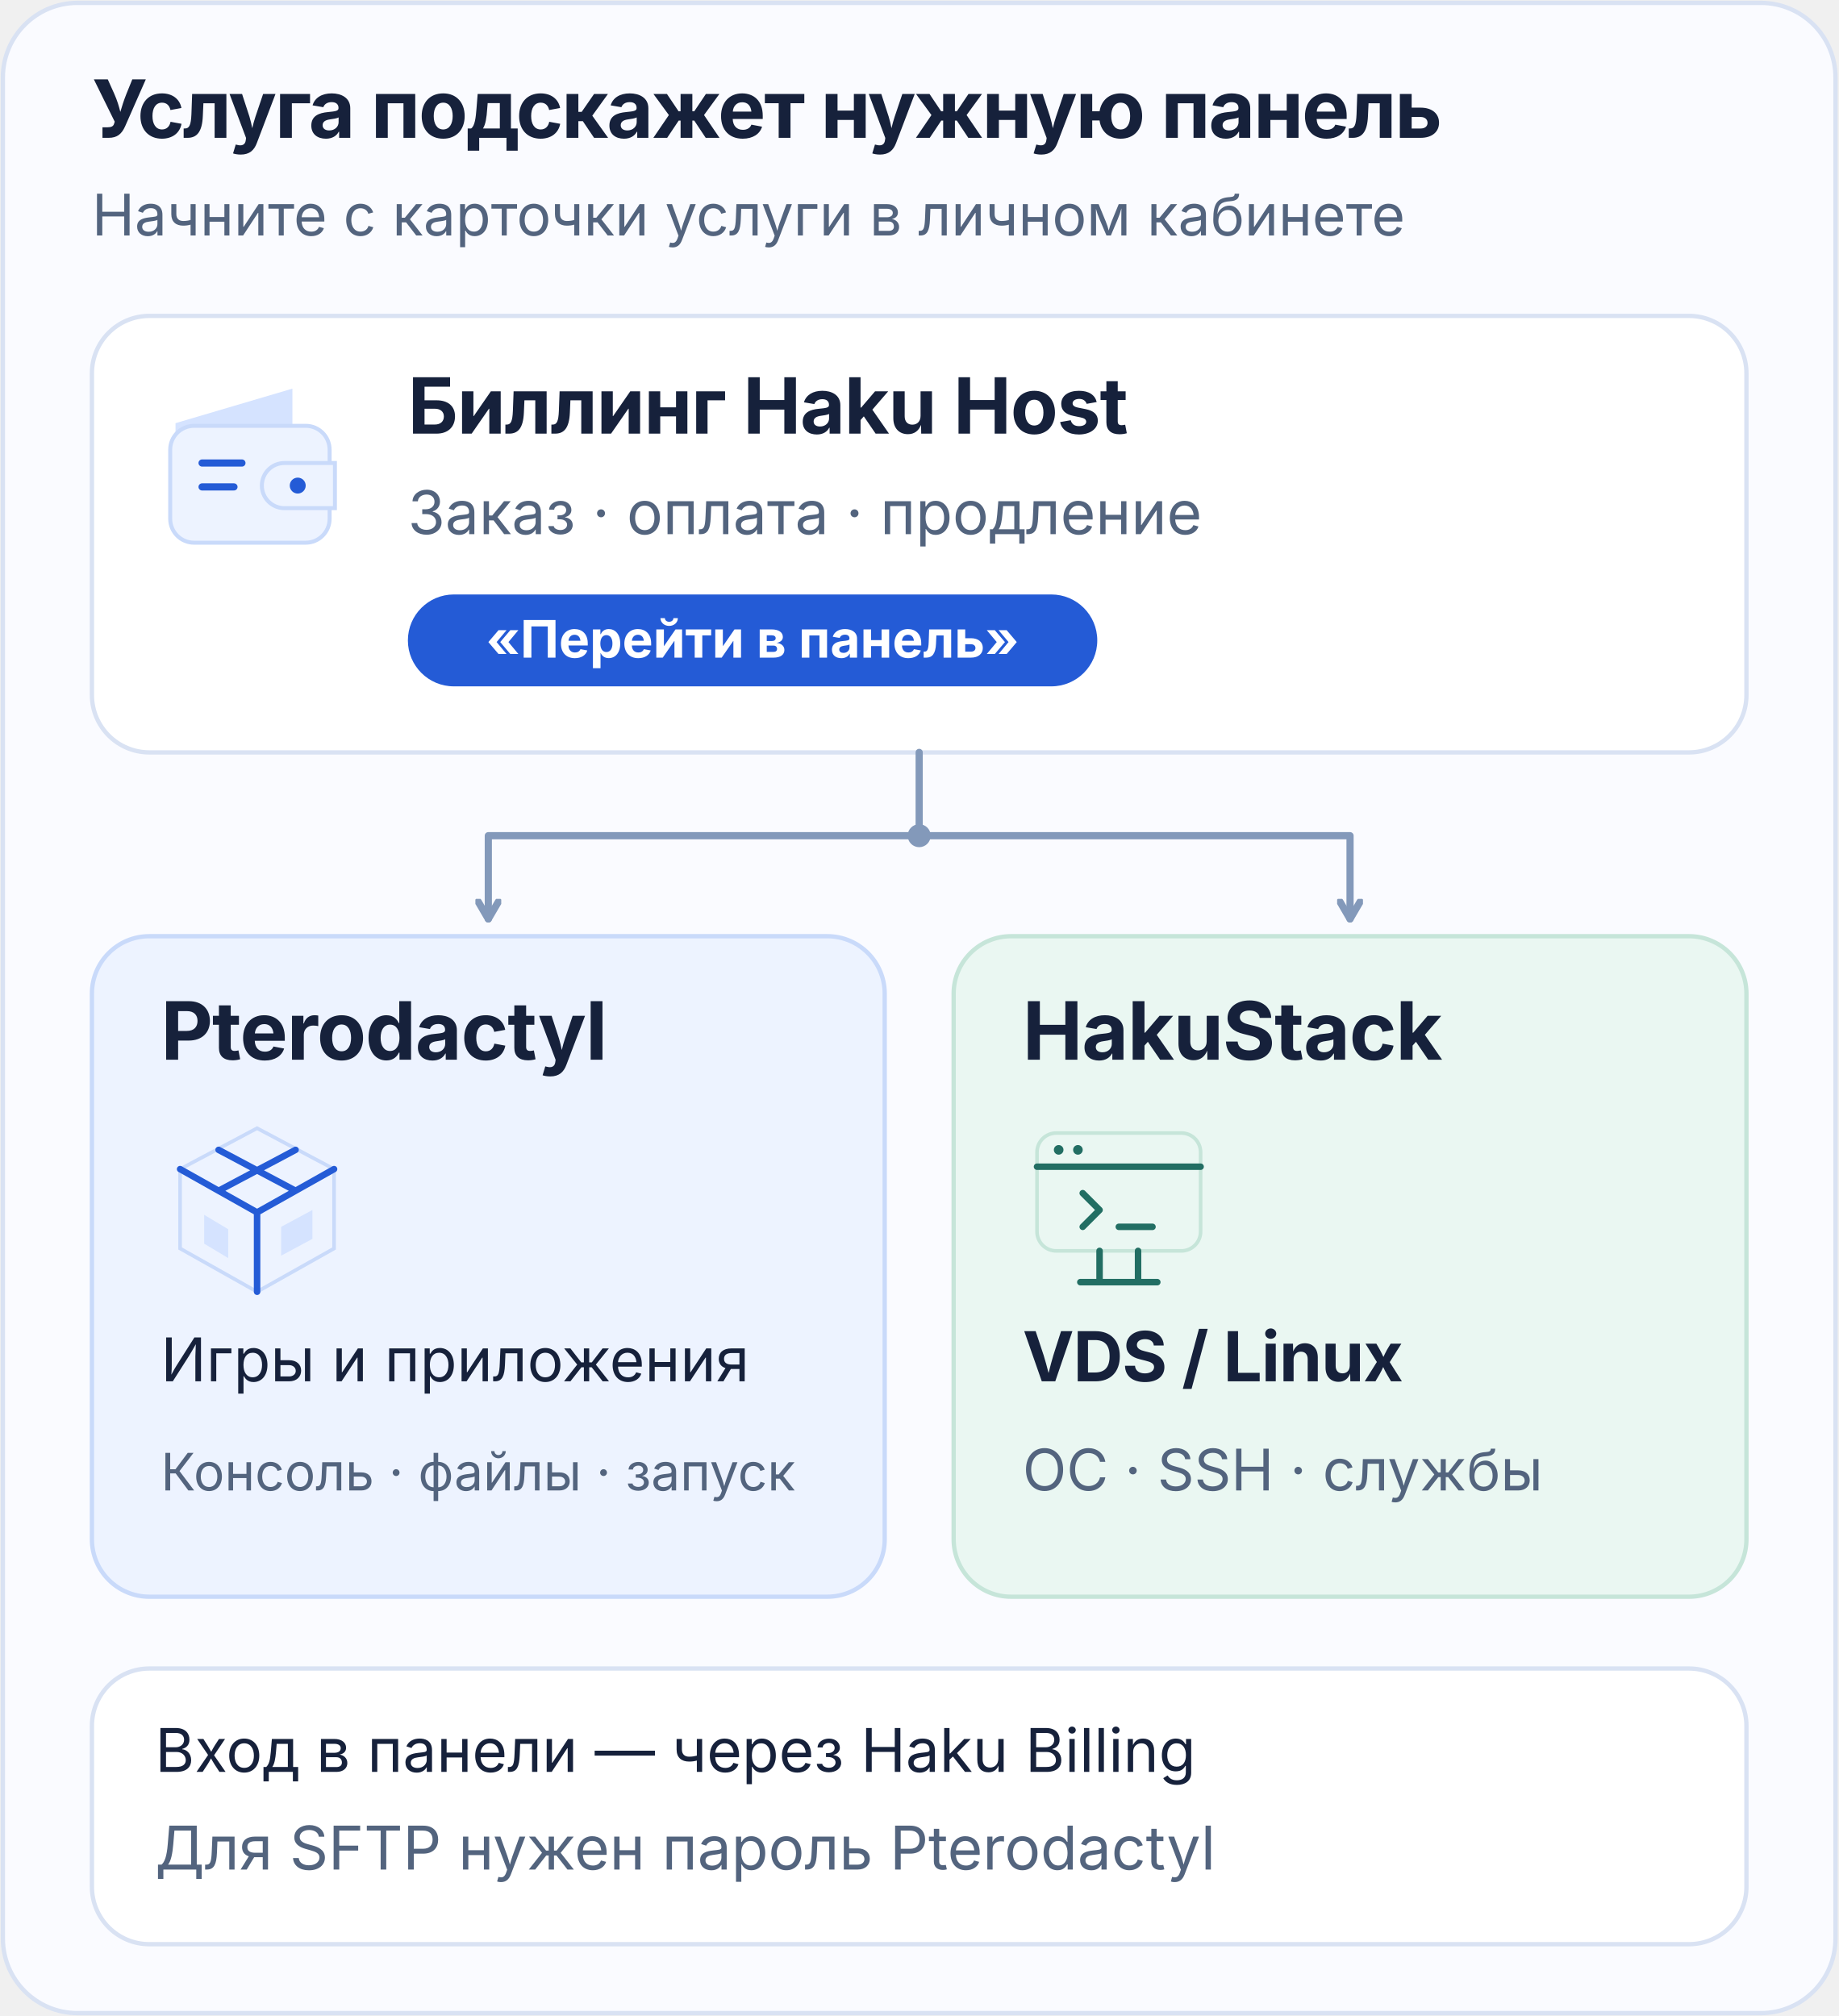
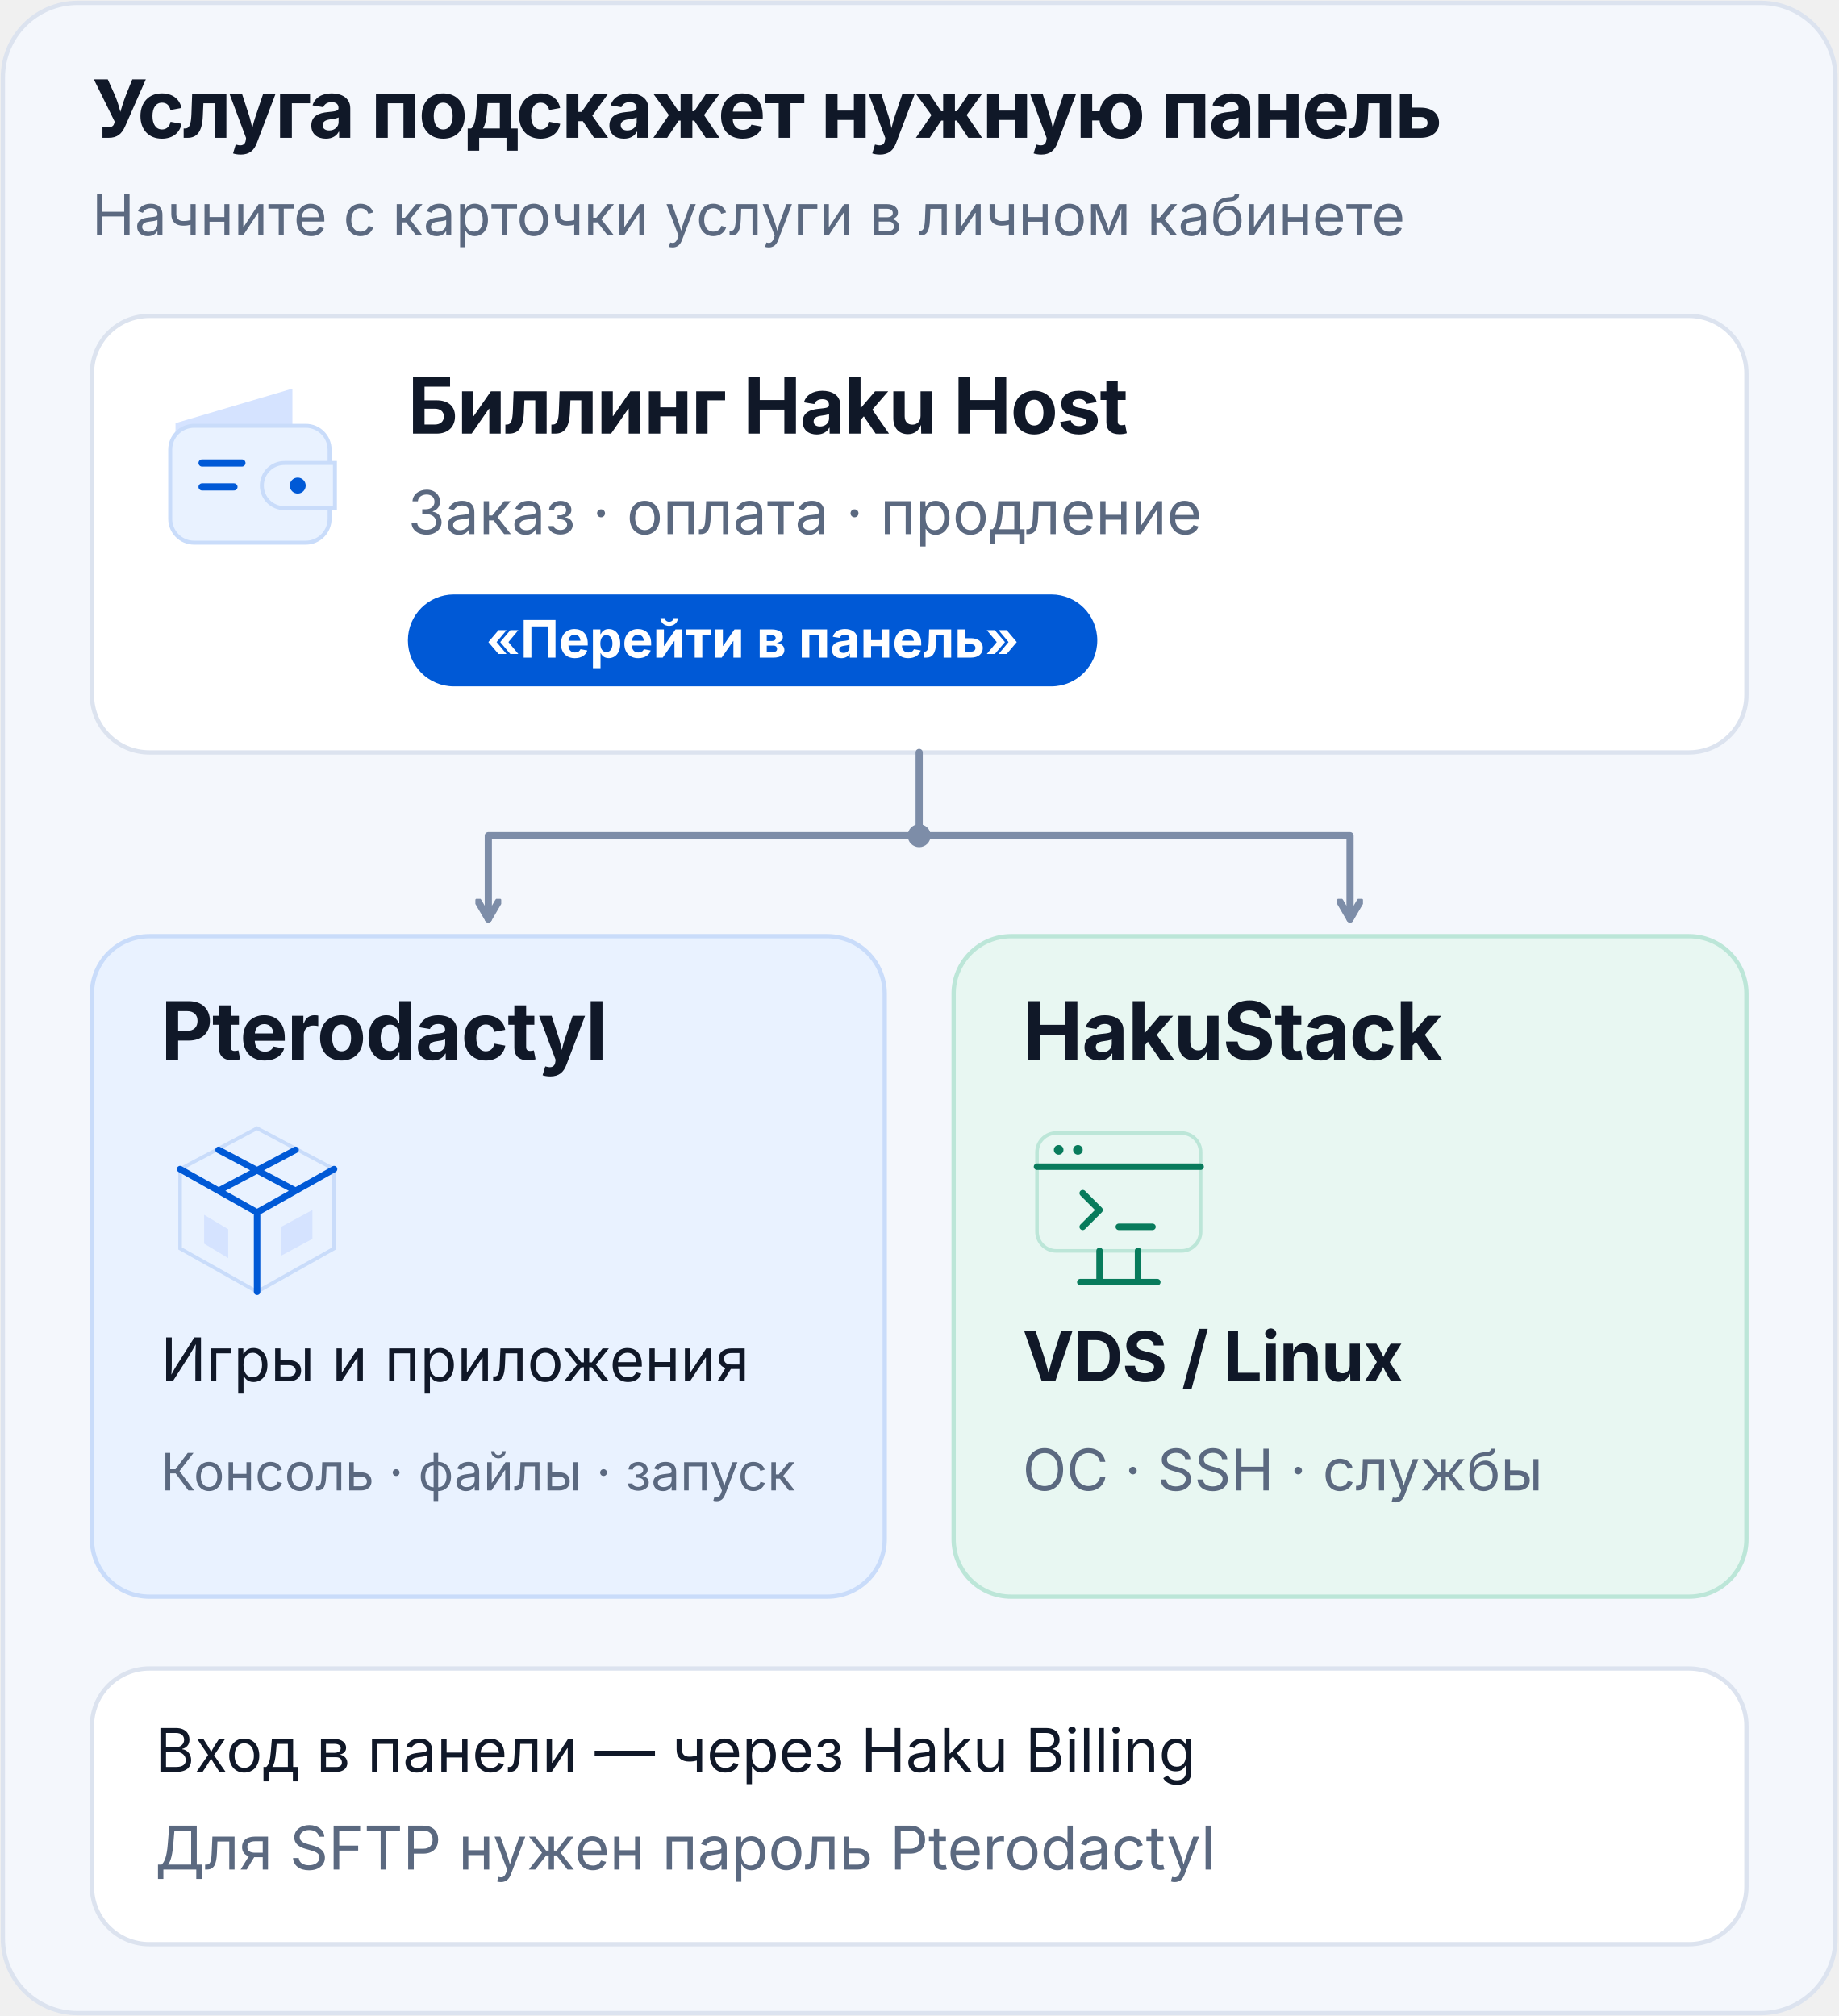
<svg xmlns="http://www.w3.org/2000/svg" width="640" height="702" viewBox="0 0 640 702" role="img" aria-labelledby="panels-map-title panels-map-desc" xml:lang="ru">
  <defs>
    <style>
- text { font-family: system-ui, -apple-system, BlinkMacSystemFont, 'Segoe UI', sans-serif; fill: #16213b; }
- .canvas { fill: #fafbff; }
- .outline { fill: none; stroke: #d9e2f3; stroke-width: 1.5; }
- .card { fill: #fff; stroke: #d9e2f3; stroke-width: 1.5; }
- .blue-card { fill: #edf3ff; stroke: #c9dafa; stroke-width: 1.5; }
- .green-card { fill: #eaf7f2; stroke: #c6e5d9; stroke-width: 1.5; }
- .blue-fill { fill: #245bd6; }
- .green-fill { fill: #226e63; }
- .blue-ink { fill: #245bd6; }
- .green-ink { fill: #226e63; }
- .muted { fill: #53647e; }
+ text { font-family: system-ui, -apple-system, BlinkMacSystemFont, 'Segoe UI', sans-serif; fill: #101828; }
+ .canvas { fill: #f4f7fc; }
+ .outline { fill: none; stroke: #dce3ef; stroke-width: 1.5; }
+ .card { fill: #fff; stroke: #dce3ef; stroke-width: 1.5; }
+ .blue-card { fill: #e9f2ff; stroke: #c9dcfa; stroke-width: 1.5; }
+ .green-card { fill: #e8f7f2; stroke: #bce6d8; stroke-width: 1.5; }
+ .blue-fill { fill: #0059d6; }
+ .green-fill { fill: #087b5c; }
+ .blue-ink { fill: #0059d6; }
+ .green-ink { fill: #087b5c; }
+ .muted { fill: #5b6980; }
.white { fill: #fff; }
.tiny { font-size: 18px; }
.body { font-size: 21px; }
.heading { font-size: 28px; font-weight: 720; letter-spacing: -0.6px; }
.label { font-size: 24px; font-weight: 700; letter-spacing: -0.3px; }
- .blue-line { fill: none; stroke: #245bd6; stroke-width: 2.7; stroke-linecap: round; stroke-linejoin: round; }
- .green-line { fill: none; stroke: #226e63; stroke-width: 2.7; stroke-linecap: round; stroke-linejoin: round; }
- .route { fill: none; stroke: #8399ba; stroke-width: 2.5; stroke-linecap: round; stroke-linejoin: round; }
- .route-fill { fill: #8399ba; }
- .guide { fill: none; stroke: #d9e2f3; stroke-width: 1.5; stroke-dasharray: 3 7; }
+ .blue-line { fill: none; stroke: #0059d6; stroke-width: 2.7; stroke-linecap: round; stroke-linejoin: round; }
+ .green-line { fill: none; stroke: #087b5c; stroke-width: 2.7; stroke-linecap: round; stroke-linejoin: round; }
+ .route { fill: none; stroke: #7d8da8; stroke-width: 2.5; stroke-linecap: round; stroke-linejoin: round; }
+ .route-fill { fill: #7d8da8; }
+ .guide { fill: none; stroke: #dce3ef; stroke-width: 1.5; stroke-dasharray: 3 7; }
.soft-blue { fill: #d5e3ff; }
.soft-green { fill: #c5e9dc; }
- .quiet { fill: #e8eef9; }
+ .quiet { fill: #e7edf7; }
@media (prefers-color-scheme: dark) {
-   text { fill: #f3f6ff; }
-   .canvas { fill: #0d1426; }
-   .outline { stroke: #28354f; }
-   .card { fill: #141f35; stroke: #30405c; }
-   .blue-card { fill: #182c4d; stroke: #304c79; }
-   .green-card { fill: #143832; stroke: #326359; }
-   .blue-ink { fill: #91bbff; }
-   .green-ink { fill: #8bd7c1; }
-   .blue-fill { fill: #245bd6; }
-   .green-fill { fill: #226e63; }
-   .muted { fill: #b4c2da; }
+   text { fill: #ffffff; }
+   .canvas { fill: #04060b; }
+   .outline { stroke: #252c3b; }
+   .card { fill: #0e121d; stroke: #252c3b; }
+   .blue-card { fill: #0b2547; stroke: #194b85; }
+   .green-card { fill: #0b2b23; stroke: #1d5443; }
+   .blue-ink { fill: #7cb8ff; }
+   .green-ink { fill: #76dcb6; }
+   .blue-fill { fill: #0059d6; }
+   .green-fill { fill: #087b5c; }
+   .muted { fill: #9aa6bc; }
  .white { fill: #fff; }
-   .blue-line { stroke: #91bbff; }
-   .green-line { stroke: #8bd7c1; }
-   .route { stroke: #7c94b7; }
-   .route-fill { fill: #7c94b7; }
-   .guide { stroke: #30405c; }
-   .soft-blue { fill: #294572; }
-   .soft-green { fill: #29584b; }
-   .quiet { fill: #24324d; }
+   .blue-line { stroke: #7cb8ff; }
+   .green-line { stroke: #76dcb6; }
+   .route { stroke: #71829e; }
+   .route-fill { fill: #71829e; }
+   .guide { stroke: #252c3b; }
+   .soft-blue { fill: #153964; }
+   .soft-green { fill: #164636; }
+   .quiet { fill: #151a28; }
}
</style>
    <marker id="arrow" markerWidth="9" markerHeight="9" refX="7" refY="4.5" orient="auto" markerUnits="userSpaceOnUse">
      <path d="M1 1 L7 4.5 L1 8" class="route" />
    </marker>
    <symbol id="server" viewBox="0 0 80 80">
      <rect x="9" y="9" width="62" height="26" rx="7" class="blue-card" />
      <rect x="9" y="43" width="62" height="26" rx="7" class="blue-card" />
      <path d="M36 22 H58 M36 56 H58" class="blue-line" />
      <circle cx="23" cy="22" r="4" class="blue-fill" />
      <circle cx="23" cy="56" r="4" class="blue-fill" />
    </symbol>
    <symbol id="system" viewBox="0 0 80 80">
      <rect x="6" y="9" width="68" height="49" rx="8" class="green-card" />
      <path d="M6 23 H74 M25 34 L32 41 L25 48 M40 48 H54 M32 58 V70 M48 58 V70 M24 71 H56" class="green-line" />
      <circle cx="15" cy="16" r="2" class="green-fill" />
      <circle cx="23" cy="16" r="2" class="green-fill" />
    </symbol>
    <symbol id="cube" viewBox="0 0 80 80">
      <path d="M40 7 L72 24 V57 L40 75 L8 57 V24Z" class="blue-card" />
      <path d="M8 24 L40 42 L72 24 M40 42 V75 M24 16 L56 33 M24 33 L56 16" class="blue-line" />
      <path d="M18 43 L28 49 V61 L18 55Z" class="soft-blue" />
      <path d="M50 48 L63 41 V53 L50 60Z" class="soft-blue" />
    </symbol>
    <symbol id="wallet" viewBox="0 0 80 80">
      <path d="M12 22 L56 9 V26 H12Z" class="soft-blue" />
      <rect x="10" y="23" width="60" height="44" rx="9" class="blue-card" />
      <path d="M53 37 H72 V54 H53 A8 8 0 0 1 53 37Z" class="blue-card" />
      <circle cx="58" cy="45.5" r="3" class="blue-fill" />
      <path d="M22 37 H37 M22 46 H34" class="blue-line" />
    </symbol>
    <symbol id="folder" viewBox="0 0 80 80">
      <path d="M8 24 Q8 17 15 17 H31 L39 26 H65 Q72 26 72 33 V61 Q72 68 65 68 H15 Q8 68 8 61Z" class="green-card" />
      <path d="M10 33 H70" class="green-line" />
      <path d="M27 48 L36 57 L53 40" class="green-line" />
    </symbol>
    <symbol id="database" viewBox="0 0 80 80">
      <path d="M15 21 V60 C15 75 65 75 65 60 V21" class="green-card" />
      <ellipse cx="40" cy="21" rx="25" ry="11" class="green-card" />
      <path d="M15 40 C15 55 65 55 65 40 M15 58 C15 73 65 73 65 58" class="green-line" />
    </symbol>
    <symbol id="check" viewBox="0 0 80 80">
      <circle cx="40" cy="40" r="29" class="green-card" />
      <path d="M25 40 L36 51 L56 29" class="green-line" />
    </symbol>
  </defs>
  <rect x="1" y="1" width="638" height="700" rx="26" class="canvas" />
  <rect x="1" y="1" width="638" height="700" rx="26" class="outline" />
  <g aria-hidden="true">
    <text x="32" y="48" class="heading">Услуга подскажет нужную панель</text>
    <text x="32" y="82" class="muted" style="font-size:20px">Начните с карточки услуги в личном кабинете</text>
    <rect x="32" y="110" width="576" height="152" rx="20" class="card" />
    <use href="#wallet" x="50" y="127" width="74" height="74" />
    <text x="142" y="151" class="label" style="font-size:27px">Биллинг Haku Host</text>
    <text x="142" y="186" class="muted" style="font-size:21px">Заказ · оплата · продление</text>
    <rect x="142" y="207" width="240" height="32" rx="16" class="blue-fill" />
    <text x="262.0" y="229" class="white" style="font-size:18px" font-weight="650" text-anchor="middle">«Перейти в панель»</text>
    <path d="M320 262 V291 H170 V320" class="route" marker-end="url(#arrow)" />
    <path d="M320 291 H470 V320" class="route" marker-end="url(#arrow)" />
    <circle cx="320" cy="291" r="4" class="route-fill" />
    <rect x="32" y="326" width="276" height="230" rx="20" class="blue-card" />
    <rect x="332" y="326" width="276" height="230" rx="20" class="green-card" />
    <text x="56" y="369" class="label" style="font-size:28px">Pterodactyl</text>
    <text x="356" y="369" class="label" style="font-size:28px">HakuStack</text>
    <use href="#cube" x="56" y="387" width="67" height="67" />
    <use href="#system" x="356" y="387" width="67" height="67" />
    <text x="56" y="481" class="body" style="font-size:21px">Игры и приложения</text>
    <text x="56" y="519" class="muted" style="font-size:18px">Консоль · файлы · запуск</text>
    <text x="356" y="481" class="label">VDS / Linux</text>
    <text x="356" y="519" class="muted" style="font-size:20px">ОС · SSH · службы</text>
    <rect x="32" y="581" width="576" height="96" rx="20" class="card" />
    <text x="54" y="617" class="body" style="font-size:21px">Вход в панели — через Haku Billing</text>
    <text x="54" y="651" class="muted" style="font-size:21px">Для SFTP нужен пароль Pterodactyl</text>
  </g>
</svg>
